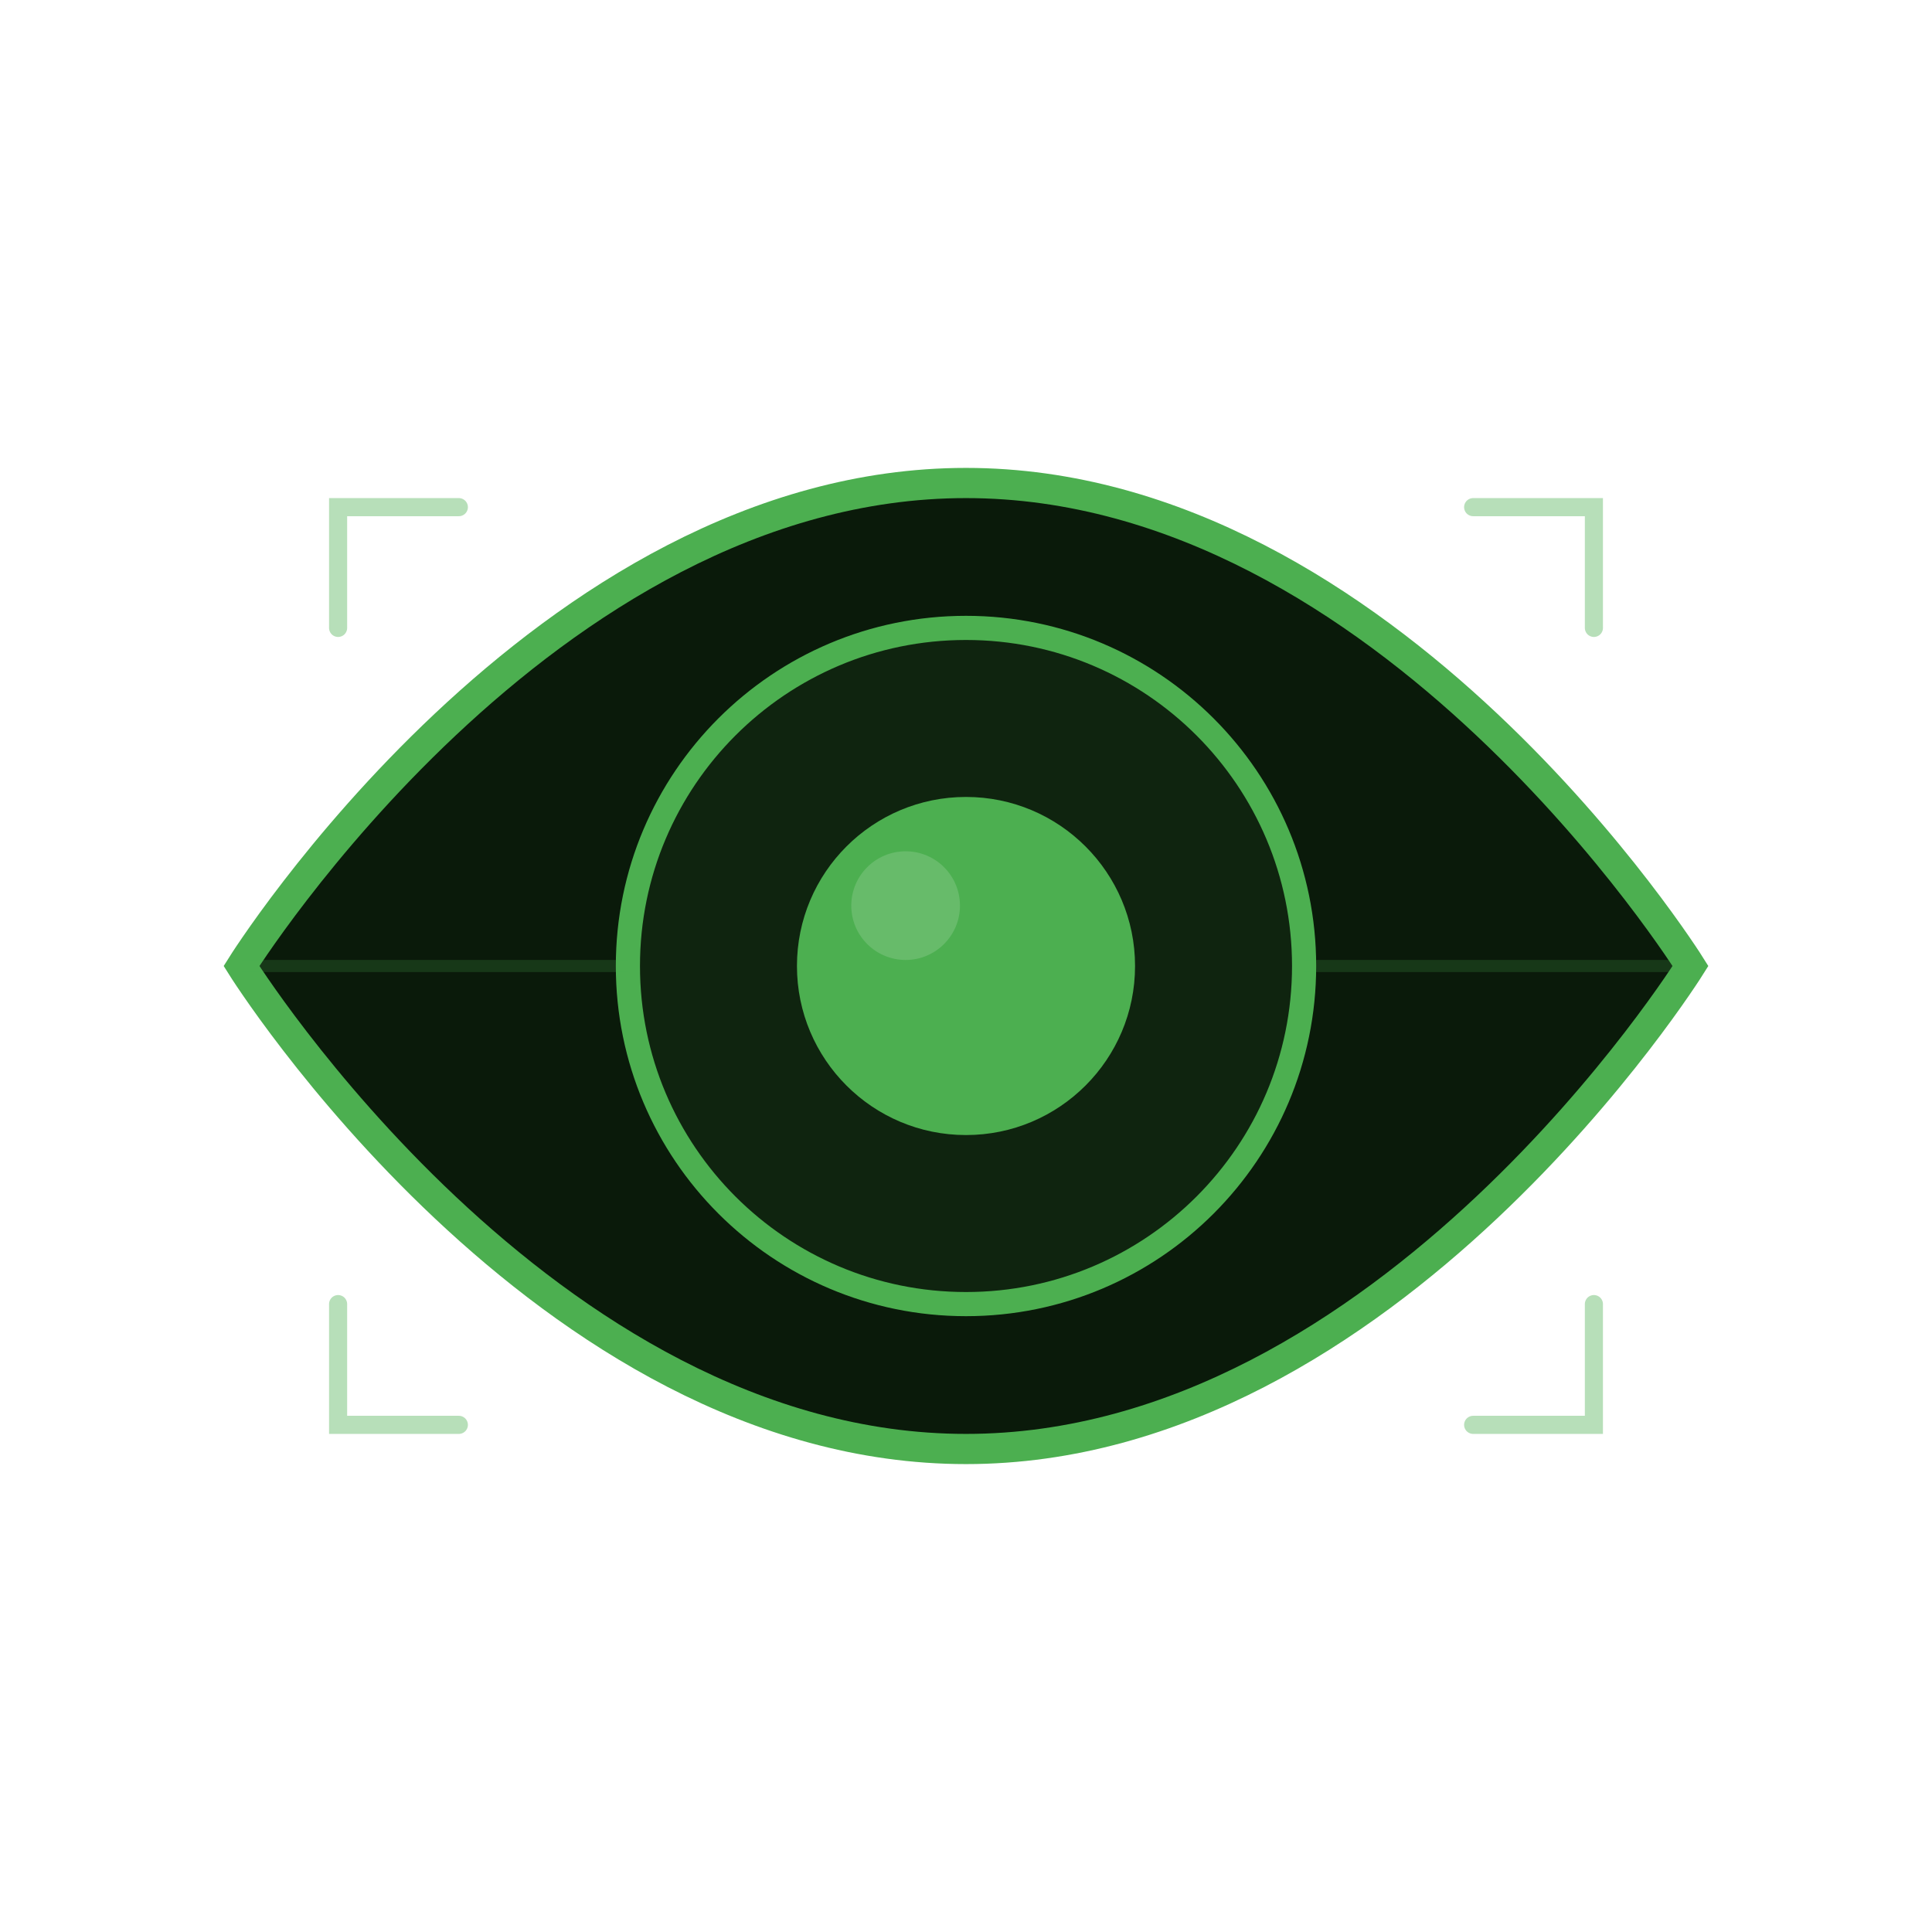
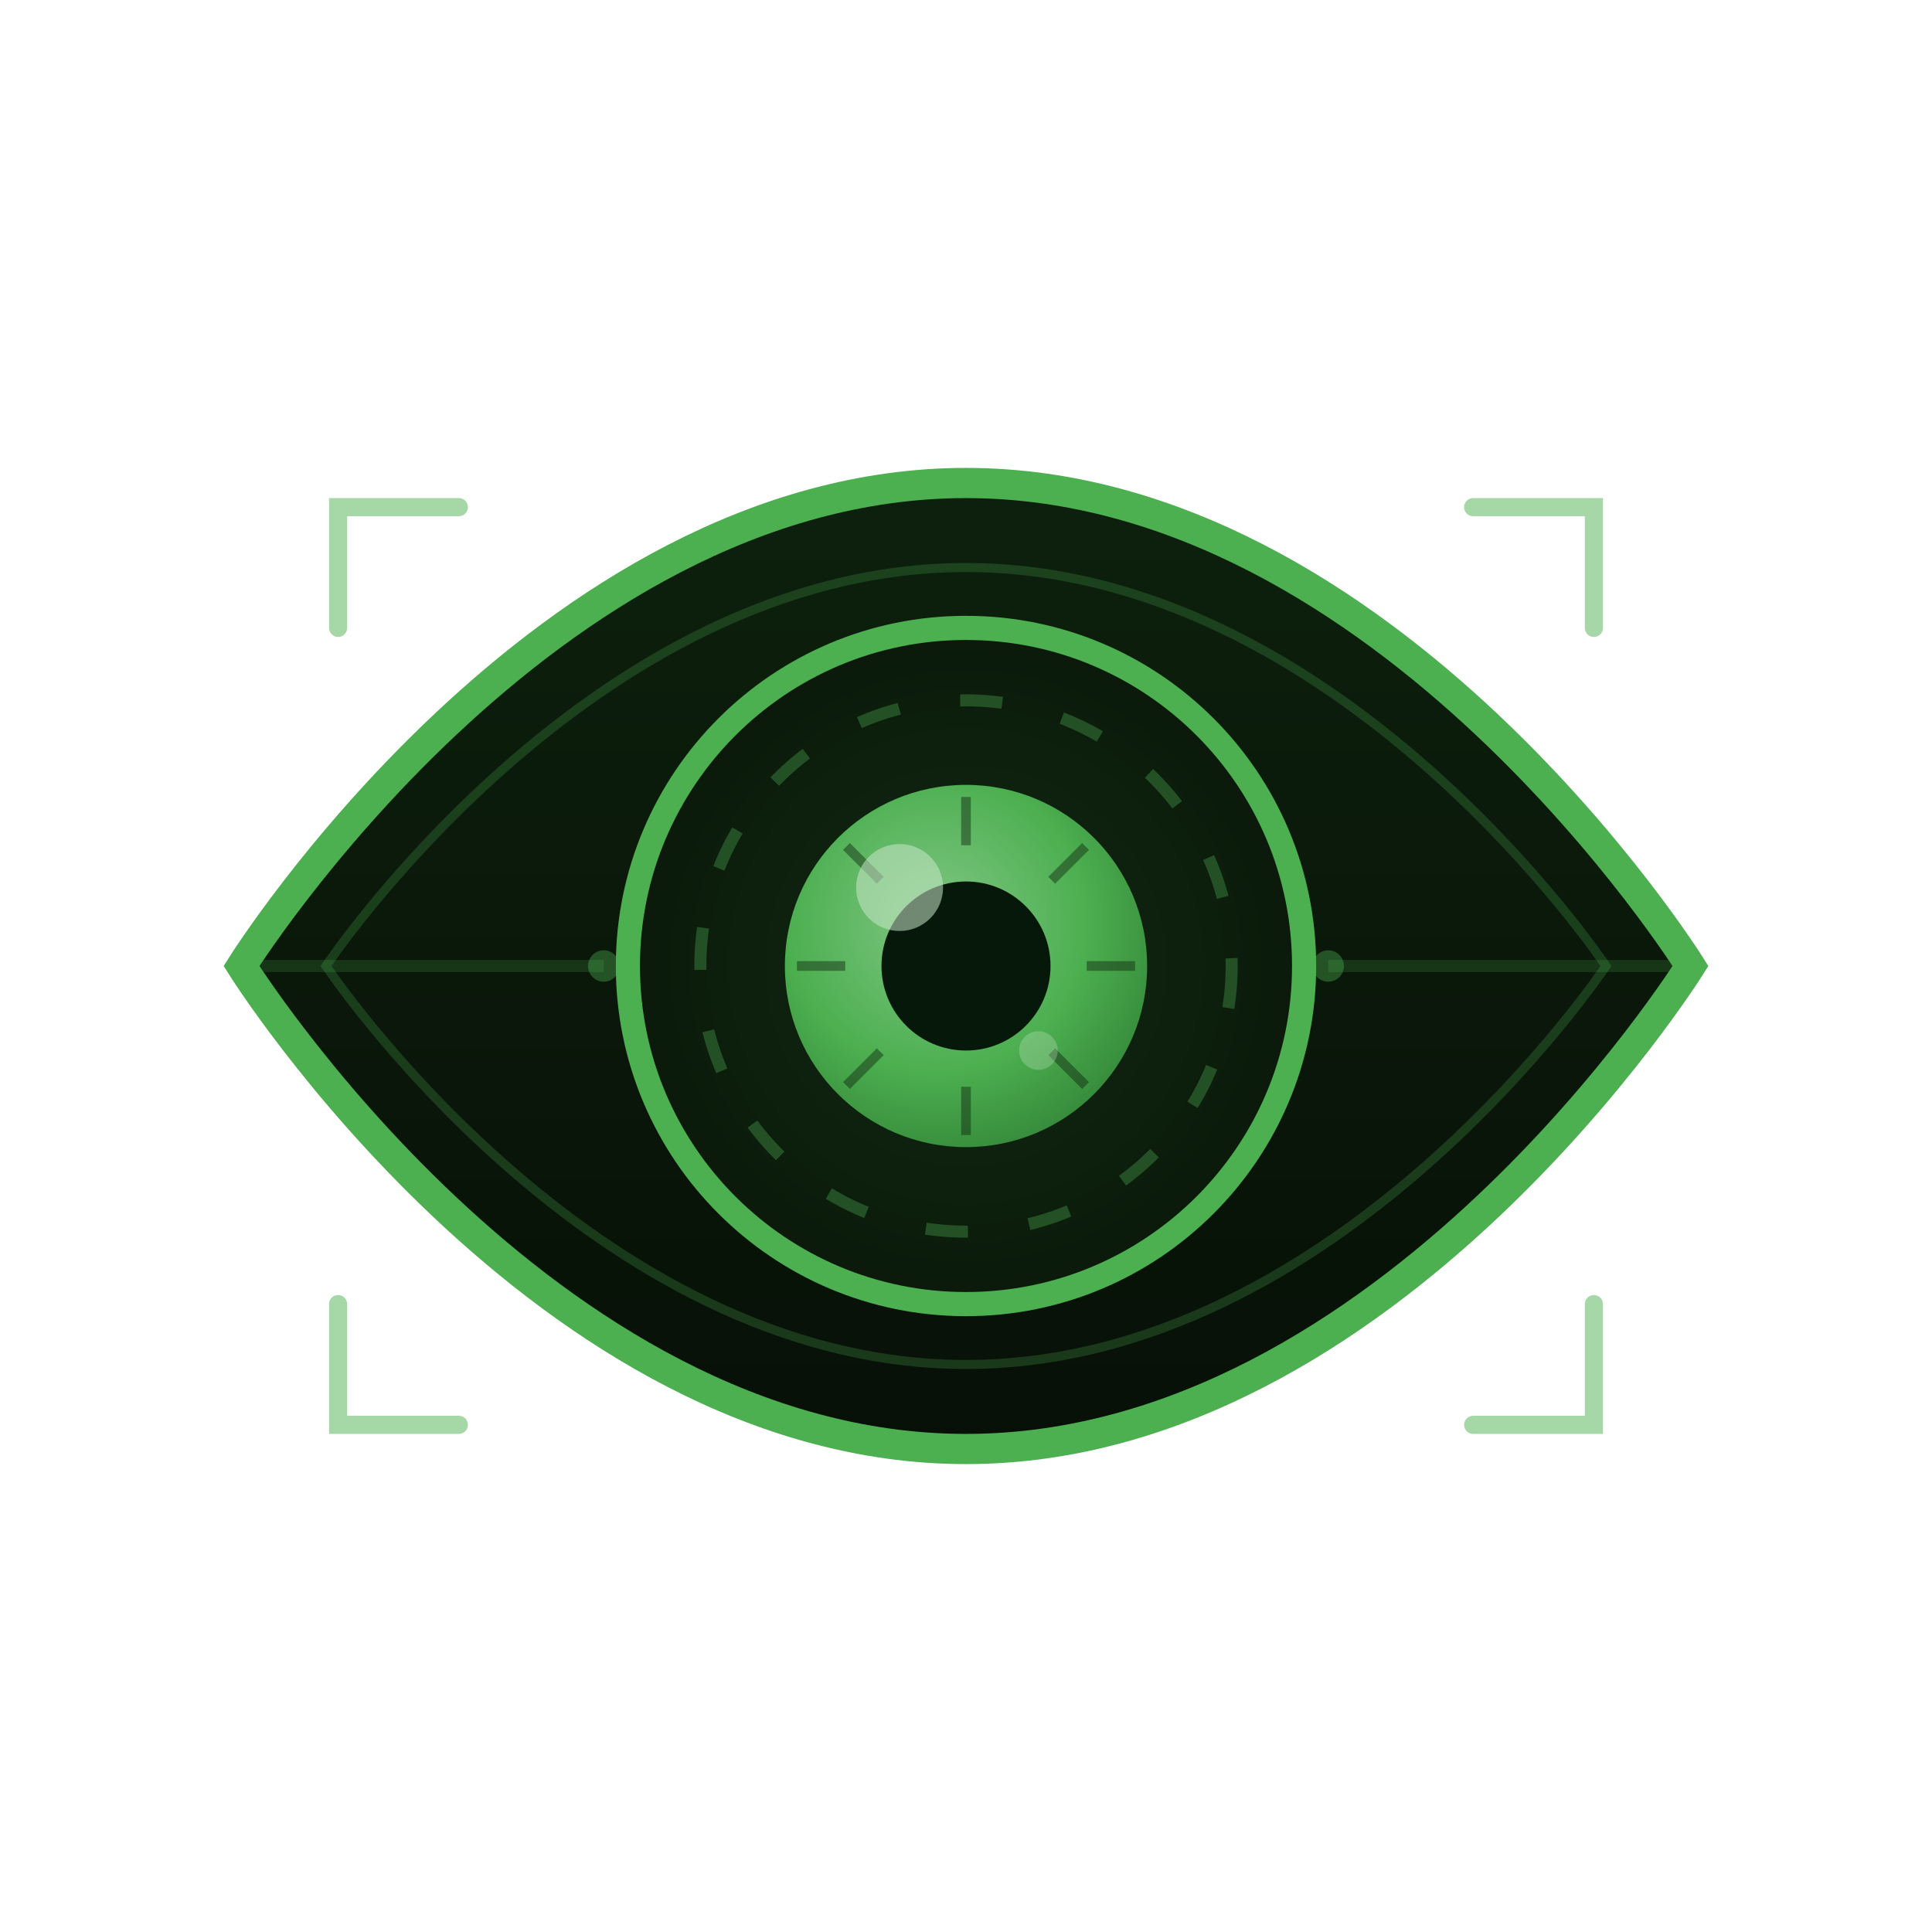
<svg xmlns="http://www.w3.org/2000/svg" width="160" height="160" viewBox="0 0 160 160" fill="none">
-   <path d="M20 80C20 80 45 40 80 40C115 40 140 80 140 80C140 80 115 120 80 120C45 120 20 80 20 80Z" fill="#0a1a0a" stroke="#4CAF50" stroke-width="2.5" />
-   <circle cx="80" cy="80" r="28" fill="#0f240f" stroke="#4CAF50" stroke-width="2" />
-   <circle cx="80" cy="80" r="14" fill="#4CAF50" />
-   <circle cx="75" cy="75" r="4.5" fill="#81C784" opacity="0.5" />
-   <line x1="20" y1="80" x2="52" y2="80" stroke="#4CAF50" stroke-width="1" opacity="0.2" />
-   <line x1="108" y1="80" x2="140" y2="80" stroke="#4CAF50" stroke-width="1" opacity="0.2" />
-   <path d="M28 52L28 42L38 42" stroke="#4CAF50" stroke-width="1.5" stroke-linecap="round" fill="none" opacity="0.4" />
-   <path d="M132 52L132 42L122 42" stroke="#4CAF50" stroke-width="1.5" stroke-linecap="round" fill="none" opacity="0.4" />
-   <path d="M28 108L28 118L38 118" stroke="#4CAF50" stroke-width="1.5" stroke-linecap="round" fill="none" opacity="0.4" />
-   <path d="M132 108L132 118L122 118" stroke="#4CAF50" stroke-width="1.5" stroke-linecap="round" fill="none" opacity="0.4" />
+   <defs>
+     <radialGradient id="iris" cx="0.42" cy="0.38" r="0.75">
+       <stop offset="0%" stop-color="#81C784" />
+       <stop offset="55%" stop-color="#4CAF50" />
+       <stop offset="100%" stop-color="#2E7D32" />
+     </radialGradient>
+     <radialGradient id="sclera" cx="0.5" cy="0.5" r="0.65">
+       <stop offset="0%" stop-color="#122b12" />
+       <stop offset="100%" stop-color="#081408" />
+     </radialGradient>
+     <linearGradient id="lid" x1="0" y1="0" x2="0" y2="1">
+       <stop offset="0%" stop-color="#0d200d" />
+       <stop offset="100%" stop-color="#071007" />
+     </linearGradient>
+   </defs>
+   <path d="M20 80C20 80 45 40 80 40C115 40 140 80 140 80C140 80 115 120 80 120C45 120 20 80 20 80Z" fill="url(#lid)" stroke="#4CAF50" stroke-width="2.5" />
+   <path d="M27 80C27 80 49 47 80 47C111 47 133 80 133 80C133 80 111 113 80 113C49 113 27 80 27 80Z" stroke="#4CAF50" stroke-width="0.75" opacity="0.25" fill="none" />
+   <circle cx="80" cy="80" r="28" fill="url(#sclera)" stroke="#4CAF50" stroke-width="2" />
+   <circle cx="80" cy="80" r="15" fill="url(#iris)" />
+   <g stroke="#0f240f" stroke-width="0.8" opacity="0.45">
+     <line x1="80" y1="66" x2="80" y2="70" />
+     <line x1="80" y1="90" x2="80" y2="94" />
+     <line x1="66" y1="80" x2="70" y2="80" />
+     <line x1="90" y1="80" x2="94" y2="80" />
+     <line x1="70.1" y1="70.1" x2="72.9" y2="72.9" />
+     <line x1="87.1" y1="87.1" x2="89.9" y2="89.9" />
+     <line x1="70.1" y1="89.9" x2="72.9" y2="87.1" />
+     <line x1="87.1" y1="72.9" x2="89.9" y2="70.1" />
+   </g>
+   <circle cx="80" cy="80" r="7" fill="#06180a" />
+   <circle cx="74.5" cy="73.5" r="3.6" fill="#C8E6C9" opacity="0.55" />
+   <circle cx="86" cy="87" r="1.6" fill="#C8E6C9" opacity="0.3" />
+   <circle cx="80" cy="80" r="22" stroke="#4CAF50" stroke-width="1" opacity="0.35" stroke-dasharray="3.5 5.1" fill="none" />
+   <line x1="20" y1="80" x2="50" y2="80" stroke="#4CAF50" stroke-width="1" opacity="0.2" />
+   <line x1="110" y1="80" x2="140" y2="80" stroke="#4CAF50" stroke-width="1" opacity="0.2" />
+   <circle cx="50" cy="80" r="1.3" fill="#4CAF50" opacity="0.4" />
+   <circle cx="110" cy="80" r="1.3" fill="#4CAF50" opacity="0.4" />
+   <path d="M28 52L28 42L38 42" stroke="#4CAF50" stroke-width="1.5" stroke-linecap="round" fill="none" opacity="0.5" />
+   <path d="M132 52L132 42L122 42" stroke="#4CAF50" stroke-width="1.5" stroke-linecap="round" fill="none" opacity="0.5" />
+   <path d="M28 108L28 118L38 118" stroke="#4CAF50" stroke-width="1.5" stroke-linecap="round" fill="none" opacity="0.5" />
+   <path d="M132 108L132 118L122 118" stroke="#4CAF50" stroke-width="1.5" stroke-linecap="round" fill="none" opacity="0.5" />
</svg>
